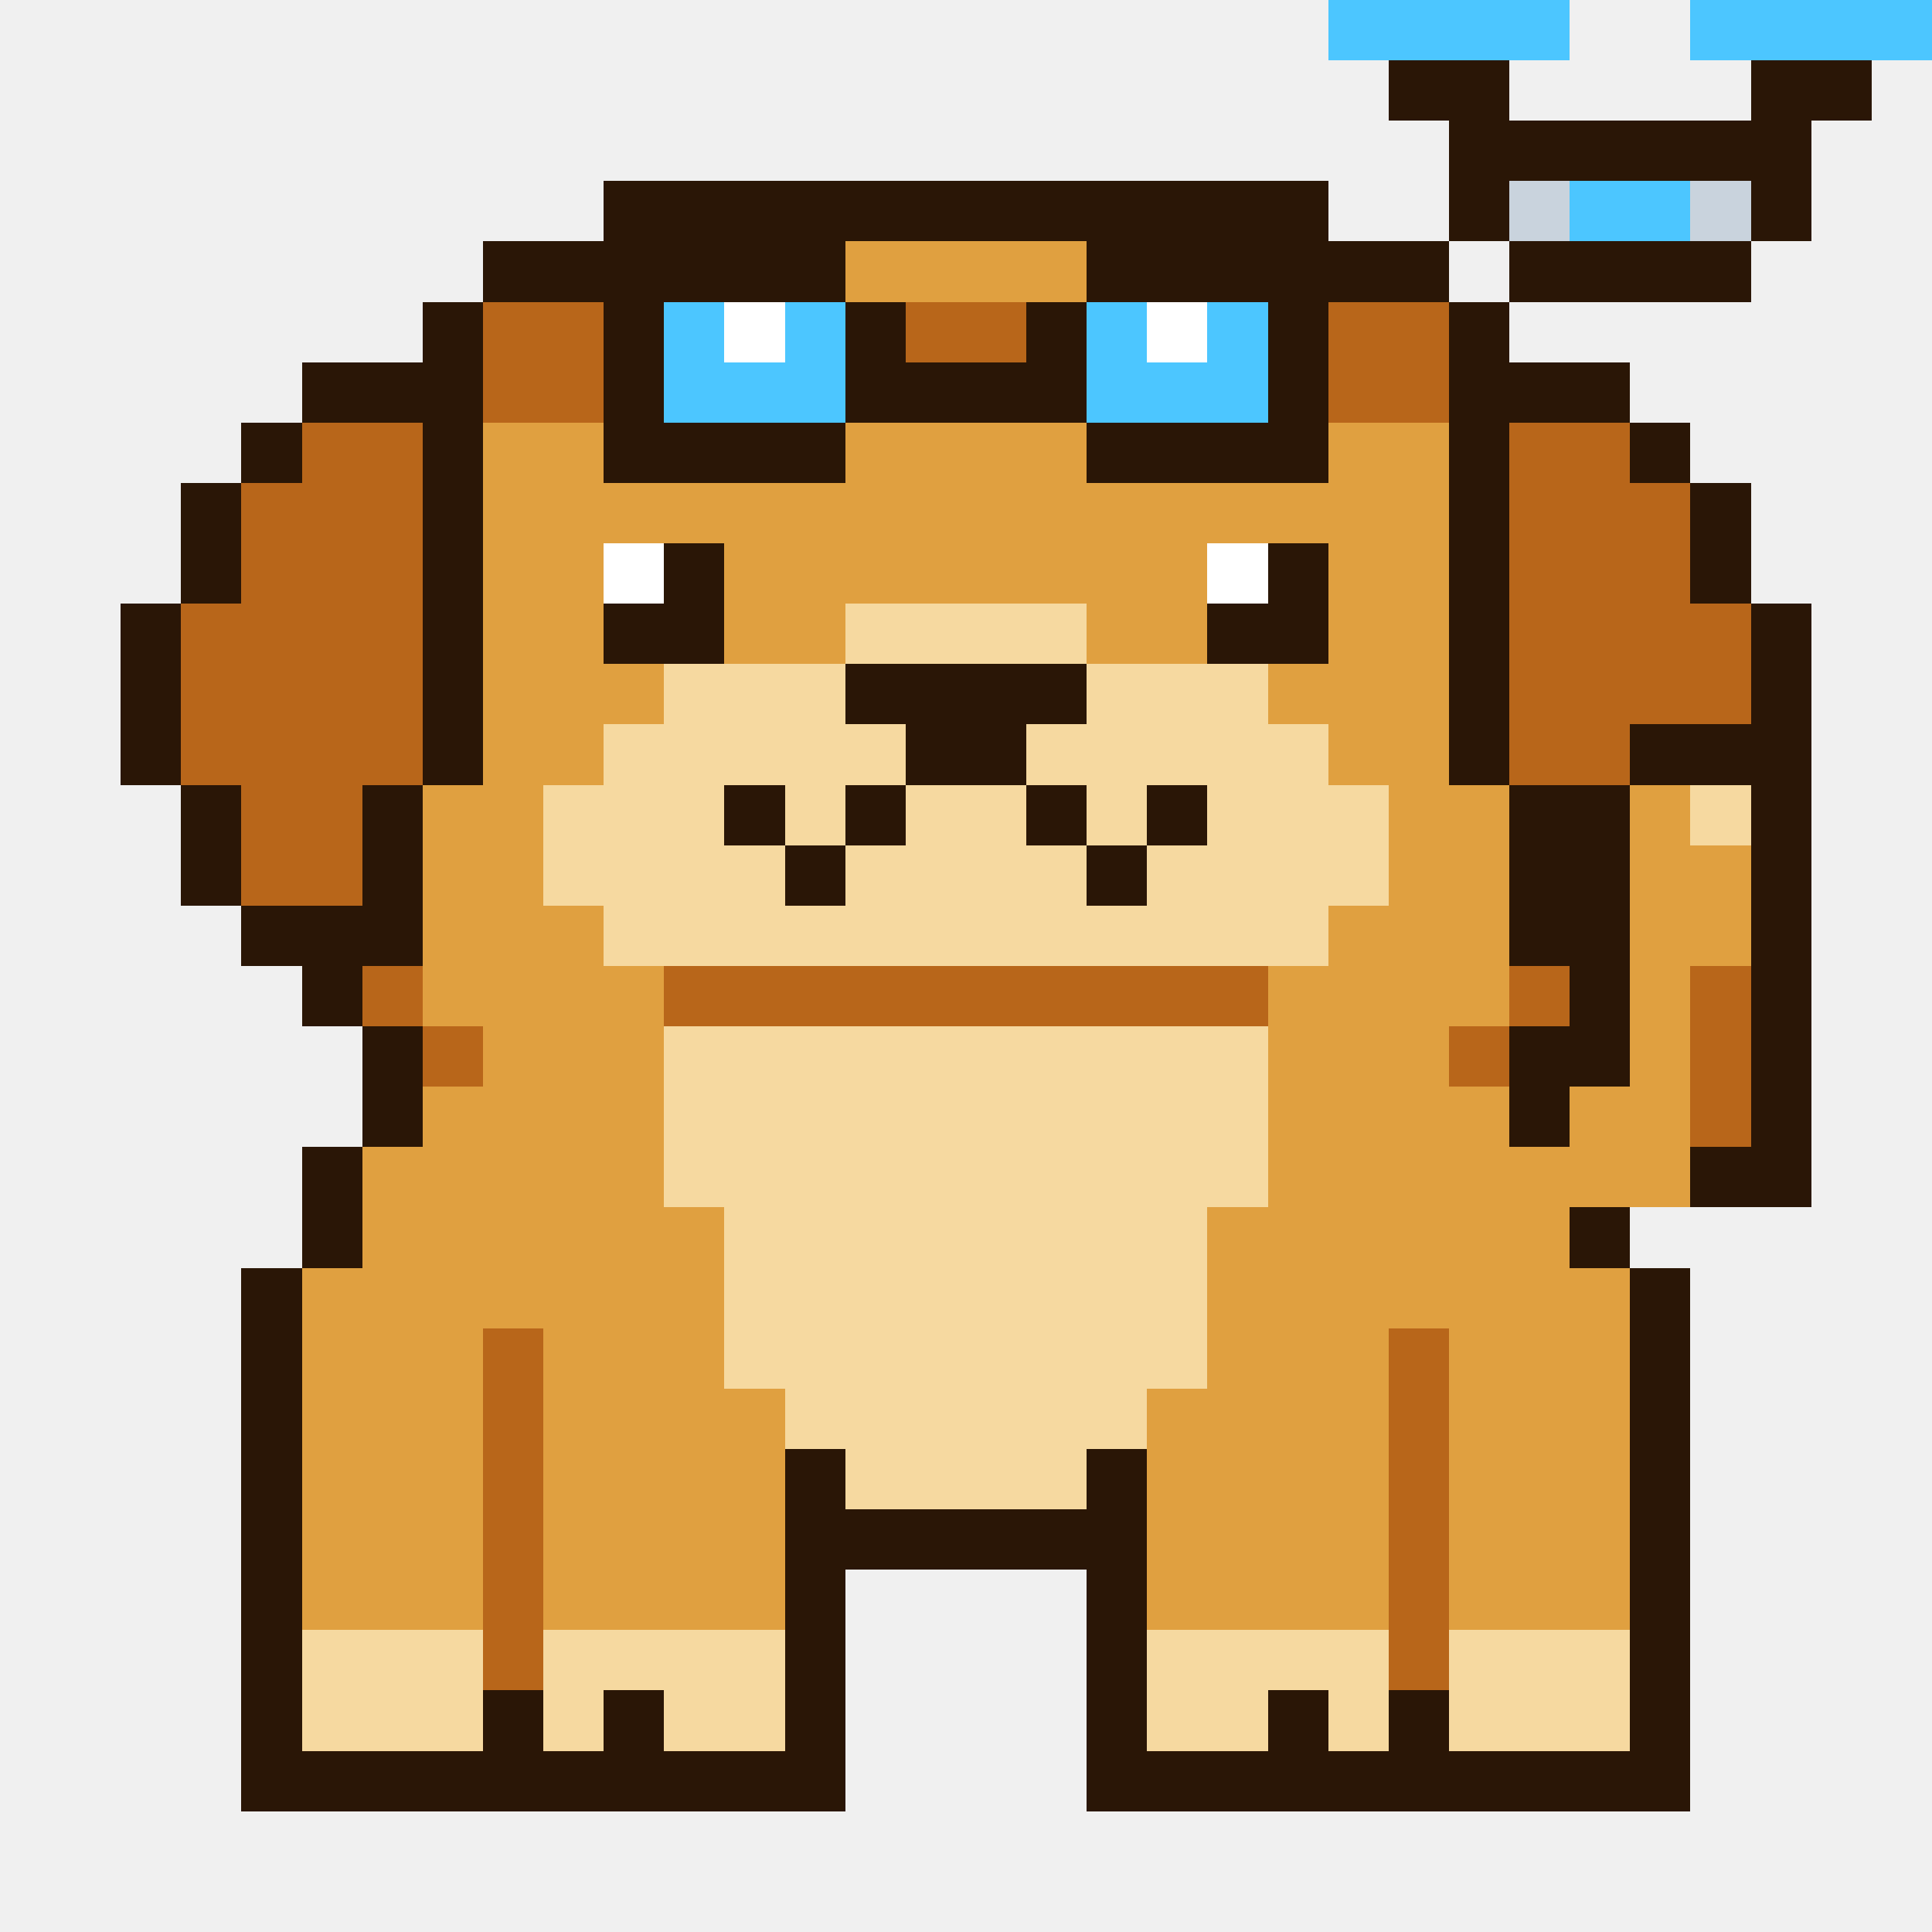
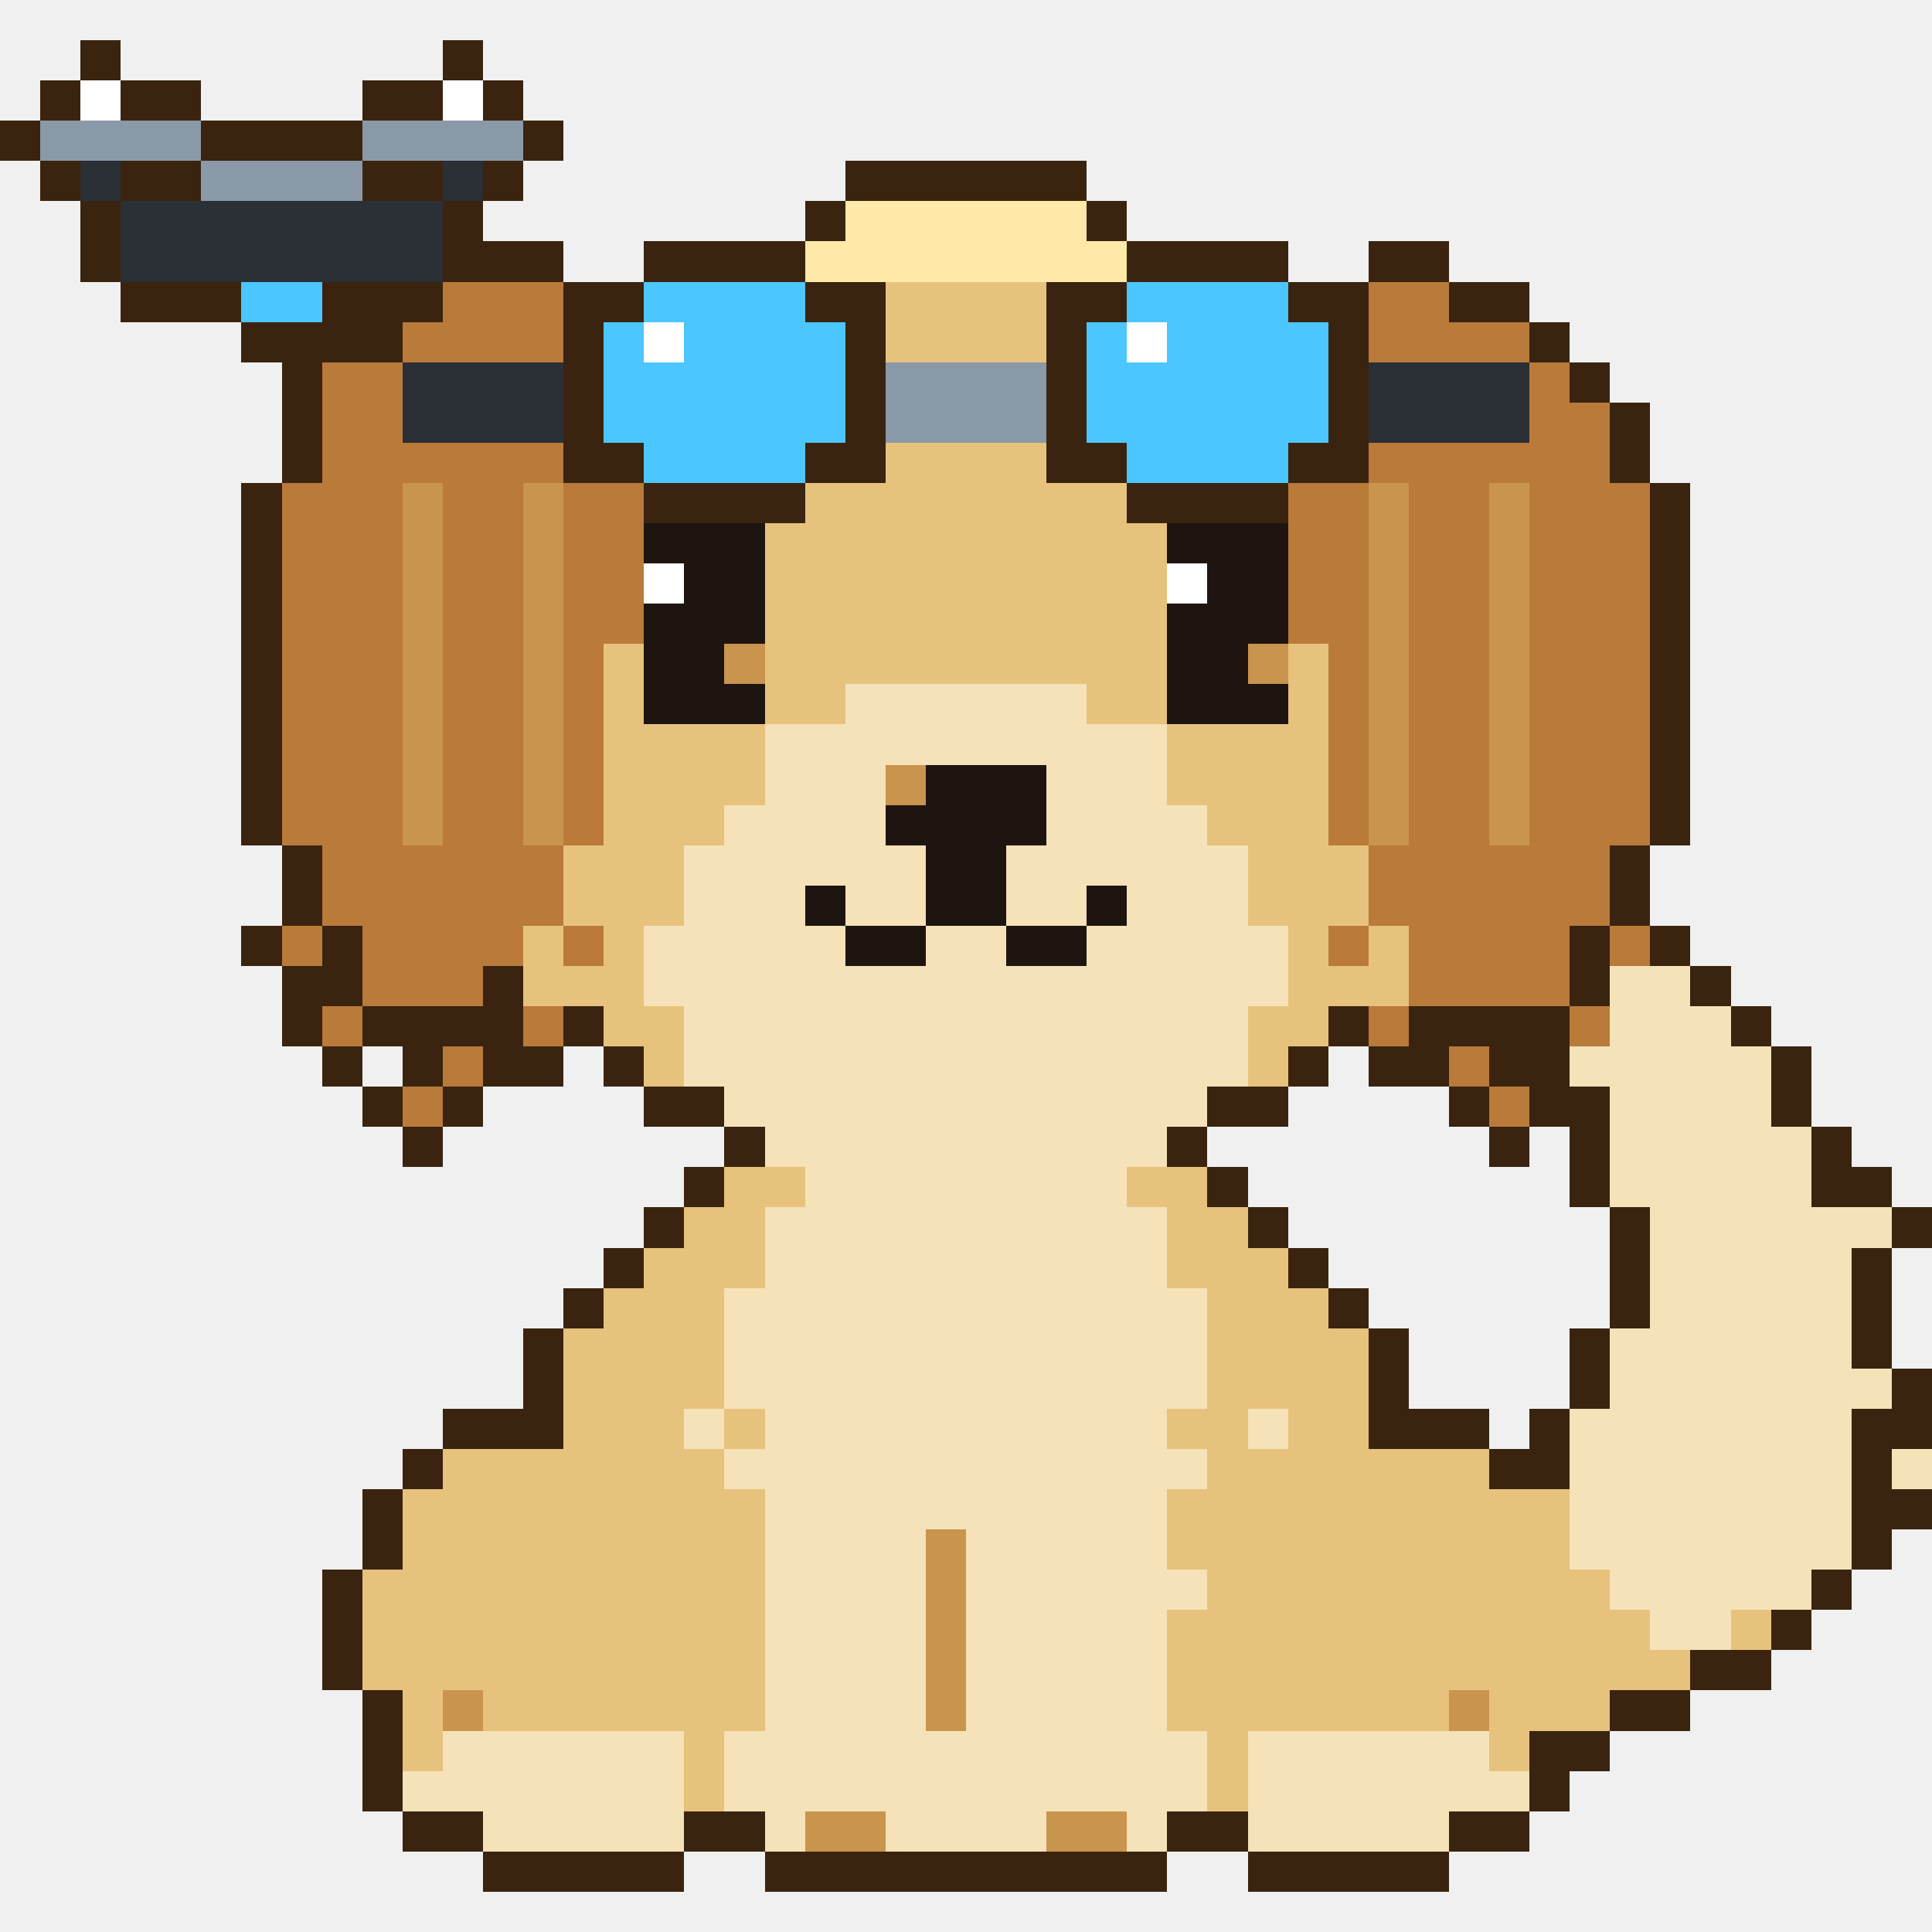
- <svg xmlns="http://www.w3.org/2000/svg" viewBox="0 0 32 32" width="32" height="32" shape-rendering="crispEdges" role="img">
-   <path fill="#2A1606" d="M23 1h2v1h-2zM29 1h2v1h-2zM24 2h6v1h-6zM10 3h12v1h-12zM24 3h1v1h-1zM29 3h1v1h-1zM8 4h6v1h-6zM18 4h6v1h-6zM25 4h4v1h-4zM7 5h1v1h-1zM10 5h1v1h-1zM14 5h1v1h-1zM17 5h1v1h-1zM21 5h1v1h-1zM24 5h1v1h-1zM5 6h3v1h-3zM10 6h1v1h-1zM14 6h4v1h-4zM21 6h1v1h-1zM24 6h3v1h-3zM4 7h1v1h-1zM7 7h1v1h-1zM10 7h4v1h-4zM18 7h4v1h-4zM24 7h1v1h-1zM27 7h1v1h-1zM3 8h1v1h-1zM7 8h1v1h-1zM24 8h1v1h-1zM28 8h1v1h-1zM3 9h1v1h-1zM7 9h1v1h-1zM11 9h1v1h-1zM21 9h1v1h-1zM24 9h1v1h-1zM28 9h1v1h-1zM2 10h1v1h-1zM7 10h1v1h-1zM10 10h2v1h-2zM20 10h2v1h-2zM24 10h1v1h-1zM29 10h1v1h-1zM2 11h1v1h-1zM7 11h1v1h-1zM14 11h4v1h-4zM24 11h1v1h-1zM29 11h1v1h-1zM2 12h1v1h-1zM7 12h1v1h-1zM15 12h2v1h-2zM24 12h1v1h-1zM27 12h3v1h-3zM3 13h1v1h-1zM6 13h1v1h-1zM12 13h1v1h-1zM14 13h1v1h-1zM17 13h1v1h-1zM19 13h1v1h-1zM25 13h2v1h-2zM29 13h1v1h-1zM3 14h1v1h-1zM6 14h1v1h-1zM13 14h1v1h-1zM18 14h1v1h-1zM25 14h2v1h-2zM29 14h1v1h-1zM4 15h3v1h-3zM25 15h2v1h-2zM29 15h1v1h-1zM5 16h1v1h-1zM26 16h1v1h-1zM29 16h1v1h-1zM6 17h1v1h-1zM25 17h2v1h-2zM29 17h1v1h-1zM6 18h1v1h-1zM25 18h1v1h-1zM29 18h1v1h-1zM5 19h1v1h-1zM28 19h2v1h-2zM5 20h1v1h-1zM26 20h1v1h-1zM4 21h1v1h-1zM27 21h1v1h-1zM4 22h1v1h-1zM27 22h1v1h-1zM4 23h1v1h-1zM27 23h1v1h-1zM4 24h1v1h-1zM13 24h1v1h-1zM18 24h1v1h-1zM27 24h1v1h-1zM4 25h1v1h-1zM13 25h6v1h-6zM27 25h1v1h-1zM4 26h1v1h-1zM13 26h1v1h-1zM18 26h1v1h-1zM27 26h1v1h-1zM4 27h1v1h-1zM13 27h1v1h-1zM18 27h1v1h-1zM27 27h1v1h-1zM4 28h1v1h-1zM8 28h1v1h-1zM10 28h1v1h-1zM13 28h1v1h-1zM18 28h1v1h-1zM21 28h1v1h-1zM23 28h1v1h-1zM27 28h1v1h-1zM4 29h10v1h-10zM18 29h10v1h-10z" />
-   <path fill="#B8661A" d="M8 5h2v1h-2zM15 5h2v1h-2zM22 5h2v1h-2zM8 6h2v1h-2zM22 6h2v1h-2zM5 7h2v1h-2zM25 7h2v1h-2zM4 8h3v1h-3zM25 8h3v1h-3zM4 9h3v1h-3zM25 9h3v1h-3zM3 10h4v1h-4zM25 10h4v1h-4zM3 11h4v1h-4zM25 11h4v1h-4zM3 12h4v1h-4zM25 12h2v1h-2zM4 13h2v1h-2zM4 14h2v1h-2zM6 16h1v1h-1zM11 16h10v1h-10zM25 16h1v1h-1zM28 16h1v1h-1zM7 17h1v1h-1zM24 17h1v1h-1zM28 17h1v1h-1zM28 18h1v1h-1zM8 22h1v1h-1zM23 22h1v1h-1zM8 23h1v1h-1zM23 23h1v1h-1zM8 24h1v1h-1zM23 24h1v1h-1zM8 25h1v1h-1zM23 25h1v1h-1zM8 26h1v1h-1zM23 26h1v1h-1zM8 27h1v1h-1zM23 27h1v1h-1z" />
-   <path fill="#E0A040" d="M14 4h4v1h-4zM8 7h2v1h-2zM14 7h4v1h-4zM22 7h2v1h-2zM8 8h16v1h-16zM8 9h2v1h-2zM12 9h8v1h-8zM22 9h2v1h-2zM8 10h2v1h-2zM12 10h2v1h-2zM18 10h2v1h-2zM22 10h2v1h-2zM8 11h3v1h-3zM21 11h3v1h-3zM8 12h2v1h-2zM22 12h2v1h-2zM7 13h2v1h-2zM23 13h2v1h-2zM27 13h1v1h-1zM7 14h2v1h-2zM23 14h2v1h-2zM27 14h2v1h-2zM7 15h3v1h-3zM22 15h3v1h-3zM27 15h2v1h-2zM7 16h4v1h-4zM21 16h4v1h-4zM27 16h1v1h-1zM8 17h3v1h-3zM21 17h3v1h-3zM27 17h1v1h-1zM7 18h4v1h-4zM21 18h4v1h-4zM26 18h2v1h-2zM6 19h5v1h-5zM21 19h7v1h-7zM6 20h6v1h-6zM20 20h6v1h-6zM5 21h7v1h-7zM20 21h7v1h-7zM5 22h3v1h-3zM9 22h3v1h-3zM20 22h3v1h-3zM24 22h3v1h-3zM5 23h3v1h-3zM9 23h4v1h-4zM19 23h4v1h-4zM24 23h3v1h-3zM5 24h3v1h-3zM9 24h4v1h-4zM19 24h4v1h-4zM24 24h3v1h-3zM5 25h3v1h-3zM9 25h4v1h-4zM19 25h4v1h-4zM24 25h3v1h-3zM5 26h3v1h-3zM9 26h4v1h-4zM19 26h4v1h-4zM24 26h3v1h-3z" />
-   <path fill="#F6D9A0" d="M14 10h4v1h-4zM11 11h3v1h-3zM18 11h3v1h-3zM10 12h5v1h-5zM17 12h5v1h-5zM9 13h3v1h-3zM13 13h1v1h-1zM15 13h2v1h-2zM18 13h1v1h-1zM20 13h3v1h-3zM28 13h1v1h-1zM9 14h4v1h-4zM14 14h4v1h-4zM19 14h4v1h-4zM10 15h12v1h-12zM11 17h10v1h-10zM11 18h10v1h-10zM11 19h10v1h-10zM12 20h8v1h-8zM12 21h8v1h-8zM12 22h8v1h-8zM13 23h6v1h-6zM14 24h4v1h-4zM5 27h3v1h-3zM9 27h4v1h-4zM19 27h4v1h-4zM24 27h3v1h-3zM5 28h3v1h-3zM9 28h1v1h-1zM11 28h2v1h-2zM19 28h2v1h-2zM22 28h1v1h-1zM24 28h3v1h-3z" />
-   <path fill="#FFFFFF" d="M12 5h1v1h-1zM19 5h1v1h-1zM10 9h1v1h-1zM20 9h1v1h-1z" />
-   <path fill="#4CC6FF" d="M22 0h4v1h-4zM28 0h4v1h-4zM26 3h2v1h-2zM11 5h1v1h-1zM13 5h1v1h-1zM18 5h1v1h-1zM20 5h1v1h-1zM11 6h3v1h-3zM18 6h3v1h-3z" />
-   <path fill="#C9D3DD" d="M25 3h1v1h-1zM28 3h1v1h-1z" />
+ <svg xmlns="http://www.w3.org/2000/svg" viewBox="0 0 48 48" width="48" height="48" shape-rendering="crispEdges" role="img">
+   <path fill="#3A2410" d="M2 1h1v1h-1zM11 1h1v1h-1zM1 2h1v1h-1zM3 2h2v1h-2zM9 2h2v1h-2zM12 2h1v1h-1zM0 3h1v1h-1zM5 3h4v1h-4zM13 3h1v1h-1zM1 4h1v1h-1zM3 4h2v1h-2zM9 4h2v1h-2zM12 4h1v1h-1zM21 4h6v1h-6zM2 5h1v1h-1zM11 5h1v1h-1zM20 5h1v1h-1zM27 5h1v1h-1zM2 6h1v1h-1zM11 6h3v1h-3zM16 6h4v1h-4zM28 6h4v1h-4zM34 6h2v1h-2zM3 7h3v1h-3zM8 7h3v1h-3zM14 7h2v1h-2zM20 7h2v1h-2zM26 7h2v1h-2zM32 7h2v1h-2zM36 7h2v1h-2zM6 8h4v1h-4zM14 8h1v1h-1zM21 8h1v1h-1zM26 8h1v1h-1zM33 8h1v1h-1zM38 8h1v1h-1zM7 9h1v1h-1zM14 9h1v1h-1zM21 9h1v1h-1zM26 9h1v1h-1zM33 9h1v1h-1zM39 9h1v1h-1zM7 10h1v1h-1zM14 10h1v1h-1zM21 10h1v1h-1zM26 10h1v1h-1zM33 10h1v1h-1zM40 10h1v1h-1zM7 11h1v1h-1zM14 11h2v1h-2zM20 11h2v1h-2zM26 11h2v1h-2zM32 11h2v1h-2zM40 11h1v1h-1zM6 12h1v1h-1zM16 12h4v1h-4zM28 12h4v1h-4zM41 12h1v1h-1zM6 13h1v1h-1zM41 13h1v1h-1zM6 14h1v1h-1zM41 14h1v1h-1zM6 15h1v1h-1zM41 15h1v1h-1zM6 16h1v1h-1zM41 16h1v1h-1zM6 17h1v1h-1zM41 17h1v1h-1zM6 18h1v1h-1zM41 18h1v1h-1zM6 19h1v1h-1zM41 19h1v1h-1zM6 20h1v1h-1zM41 20h1v1h-1zM7 21h1v1h-1zM40 21h1v1h-1zM7 22h1v1h-1zM40 22h1v1h-1zM6 23h1v1h-1zM8 23h1v1h-1zM39 23h1v1h-1zM41 23h1v1h-1zM7 24h2v1h-2zM12 24h1v1h-1zM39 24h1v1h-1zM42 24h1v1h-1zM7 25h1v1h-1zM9 25h4v1h-4zM14 25h1v1h-1zM33 25h1v1h-1zM35 25h4v1h-4zM43 25h1v1h-1zM8 26h1v1h-1zM10 26h1v1h-1zM12 26h2v1h-2zM15 26h1v1h-1zM32 26h1v1h-1zM34 26h2v1h-2zM37 26h2v1h-2zM44 26h1v1h-1zM9 27h1v1h-1zM11 27h1v1h-1zM16 27h2v1h-2zM30 27h2v1h-2zM36 27h1v1h-1zM38 27h2v1h-2zM44 27h1v1h-1zM10 28h1v1h-1zM18 28h1v1h-1zM29 28h1v1h-1zM37 28h1v1h-1zM39 28h1v1h-1zM45 28h1v1h-1zM17 29h1v1h-1zM30 29h1v1h-1zM39 29h1v1h-1zM45 29h2v1h-2zM16 30h1v1h-1zM31 30h1v1h-1zM40 30h1v1h-1zM47 30h1v1h-1zM15 31h1v1h-1zM32 31h1v1h-1zM40 31h1v1h-1zM46 31h1v1h-1zM14 32h1v1h-1zM33 32h1v1h-1zM40 32h1v1h-1zM46 32h1v1h-1zM13 33h1v1h-1zM34 33h1v1h-1zM39 33h1v1h-1zM46 33h1v1h-1zM13 34h1v1h-1zM34 34h1v1h-1zM39 34h1v1h-1zM47 34h1v1h-1zM11 35h3v1h-3zM34 35h3v1h-3zM38 35h1v1h-1zM46 35h2v1h-2zM10 36h1v1h-1zM37 36h2v1h-2zM46 36h1v1h-1zM9 37h1v1h-1zM46 37h2v1h-2zM9 38h1v1h-1zM46 38h1v1h-1zM8 39h1v1h-1zM45 39h1v1h-1zM8 40h1v1h-1zM44 40h1v1h-1zM8 41h1v1h-1zM42 41h2v1h-2zM9 42h1v1h-1zM40 42h2v1h-2zM9 43h1v1h-1zM38 43h2v1h-2zM9 44h1v1h-1zM38 44h1v1h-1zM10 45h2v1h-2zM17 45h2v1h-2zM29 45h2v1h-2zM36 45h2v1h-2zM12 46h5v1h-5zM19 46h10v1h-10zM31 46h5v1h-5z" />
+   <path fill="#C9944E" d="M10 12h1v1h-1zM13 12h1v1h-1zM34 12h1v1h-1zM37 12h1v1h-1zM10 13h1v1h-1zM13 13h1v1h-1zM34 13h1v1h-1zM37 13h1v1h-1zM10 14h1v1h-1zM13 14h1v1h-1zM34 14h1v1h-1zM37 14h1v1h-1zM10 15h1v1h-1zM13 15h1v1h-1zM34 15h1v1h-1zM37 15h1v1h-1zM10 16h1v1h-1zM13 16h1v1h-1zM18 16h1v1h-1zM31 16h1v1h-1zM34 16h1v1h-1zM37 16h1v1h-1zM10 17h1v1h-1zM13 17h1v1h-1zM34 17h1v1h-1zM37 17h1v1h-1zM10 18h1v1h-1zM13 18h1v1h-1zM34 18h1v1h-1zM37 18h1v1h-1zM10 19h1v1h-1zM13 19h1v1h-1zM22 19h1v1h-1zM34 19h1v1h-1zM37 19h1v1h-1zM10 20h1v1h-1zM13 20h1v1h-1zM34 20h1v1h-1zM37 20h1v1h-1zM23 38h1v1h-1zM23 39h1v1h-1zM23 40h1v1h-1zM23 41h1v1h-1zM11 42h1v1h-1zM23 42h1v1h-1zM36 42h1v1h-1zM20 45h2v1h-2zM26 45h2v1h-2z" />
+   <path fill="#B97A3A" d="M11 7h3v1h-3zM34 7h2v1h-2zM10 8h4v1h-4zM34 8h4v1h-4zM8 9h2v1h-2zM38 9h1v1h-1zM8 10h2v1h-2zM38 10h2v1h-2zM8 11h6v1h-6zM34 11h6v1h-6zM7 12h3v1h-3zM11 12h2v1h-2zM14 12h2v1h-2zM32 12h2v1h-2zM35 12h2v1h-2zM38 12h3v1h-3zM7 13h3v1h-3zM11 13h2v1h-2zM14 13h2v1h-2zM32 13h2v1h-2zM35 13h2v1h-2zM38 13h3v1h-3zM7 14h3v1h-3zM11 14h2v1h-2zM14 14h2v1h-2zM32 14h2v1h-2zM35 14h2v1h-2zM38 14h3v1h-3zM7 15h3v1h-3zM11 15h2v1h-2zM14 15h2v1h-2zM32 15h2v1h-2zM35 15h2v1h-2zM38 15h3v1h-3zM7 16h3v1h-3zM11 16h2v1h-2zM14 16h1v1h-1zM33 16h1v1h-1zM35 16h2v1h-2zM38 16h3v1h-3zM7 17h3v1h-3zM11 17h2v1h-2zM14 17h1v1h-1zM33 17h1v1h-1zM35 17h2v1h-2zM38 17h3v1h-3zM7 18h3v1h-3zM11 18h2v1h-2zM14 18h1v1h-1zM33 18h1v1h-1zM35 18h2v1h-2zM38 18h3v1h-3zM7 19h3v1h-3zM11 19h2v1h-2zM14 19h1v1h-1zM33 19h1v1h-1zM35 19h2v1h-2zM38 19h3v1h-3zM7 20h3v1h-3zM11 20h2v1h-2zM14 20h1v1h-1zM33 20h1v1h-1zM35 20h2v1h-2zM38 20h3v1h-3zM8 21h6v1h-6zM34 21h6v1h-6zM8 22h6v1h-6zM34 22h6v1h-6zM7 23h1v1h-1zM9 23h4v1h-4zM14 23h1v1h-1zM33 23h1v1h-1zM35 23h4v1h-4zM40 23h1v1h-1zM9 24h3v1h-3zM35 24h4v1h-4zM8 25h1v1h-1zM13 25h1v1h-1zM34 25h1v1h-1zM39 25h1v1h-1zM11 26h1v1h-1zM36 26h1v1h-1zM10 27h1v1h-1zM37 27h1v1h-1z" />
+   <path fill="#E7C27D" d="M22 7h4v1h-4zM22 8h4v1h-4zM22 11h4v1h-4zM20 12h8v1h-8zM19 13h10v1h-10zM19 14h10v1h-10zM19 15h10v1h-10zM15 16h1v1h-1zM19 16h10v1h-10zM32 16h1v1h-1zM15 17h1v1h-1zM19 17h2v1h-2zM27 17h2v1h-2zM32 17h1v1h-1zM15 18h4v1h-4zM29 18h4v1h-4zM15 19h4v1h-4zM29 19h4v1h-4zM15 20h3v1h-3zM30 20h3v1h-3zM14 21h3v1h-3zM31 21h3v1h-3zM14 22h3v1h-3zM31 22h3v1h-3zM13 23h1v1h-1zM15 23h1v1h-1zM32 23h1v1h-1zM34 23h1v1h-1zM13 24h3v1h-3zM32 24h3v1h-3zM15 25h2v1h-2zM31 25h2v1h-2zM16 26h1v1h-1zM31 26h1v1h-1zM18 29h2v1h-2zM28 29h2v1h-2zM17 30h2v1h-2zM29 30h2v1h-2zM16 31h3v1h-3zM29 31h3v1h-3zM15 32h3v1h-3zM30 32h3v1h-3zM14 33h4v1h-4zM30 33h4v1h-4zM14 34h4v1h-4zM30 34h4v1h-4zM14 35h3v1h-3zM18 35h1v1h-1zM29 35h2v1h-2zM32 35h2v1h-2zM11 36h7v1h-7zM30 36h7v1h-7zM10 37h9v1h-9zM29 37h10v1h-10zM10 38h9v1h-9zM29 38h10v1h-10zM9 39h10v1h-10zM30 39h10v1h-10zM9 40h10v1h-10zM29 40h12v1h-12zM43 40h1v1h-1zM9 41h10v1h-10zM29 41h13v1h-13zM10 42h1v1h-1zM12 42h7v1h-7zM29 42h7v1h-7zM37 42h3v1h-3zM10 43h1v1h-1zM17 43h1v1h-1zM30 43h1v1h-1zM37 43h1v1h-1zM17 44h1v1h-1zM30 44h1v1h-1z" />
+   <path fill="#F5E2B8" d="M21 17h6v1h-6zM19 18h10v1h-10zM19 19h3v1h-3zM26 19h3v1h-3zM18 20h4v1h-4zM26 20h4v1h-4zM17 21h6v1h-6zM25 21h6v1h-6zM17 22h3v1h-3zM21 22h2v1h-2zM25 22h2v1h-2zM28 22h3v1h-3zM16 23h5v1h-5zM23 23h2v1h-2zM27 23h5v1h-5zM16 24h16v1h-16zM40 24h2v1h-2zM17 25h14v1h-14zM40 25h3v1h-3zM17 26h14v1h-14zM39 26h5v1h-5zM18 27h12v1h-12zM40 27h4v1h-4zM19 28h10v1h-10zM40 28h5v1h-5zM20 29h8v1h-8zM40 29h5v1h-5zM19 30h10v1h-10zM41 30h6v1h-6zM19 31h10v1h-10zM41 31h5v1h-5zM18 32h12v1h-12zM41 32h5v1h-5zM18 33h12v1h-12zM40 33h6v1h-6zM18 34h12v1h-12zM40 34h7v1h-7zM17 35h1v1h-1zM19 35h10v1h-10zM31 35h1v1h-1zM39 35h7v1h-7zM18 36h12v1h-12zM39 36h7v1h-7zM47 36h1v1h-1zM19 37h10v1h-10zM39 37h7v1h-7zM19 38h4v1h-4zM24 38h5v1h-5zM39 38h7v1h-7zM19 39h4v1h-4zM24 39h6v1h-6zM40 39h5v1h-5zM19 40h4v1h-4zM24 40h5v1h-5zM41 40h2v1h-2zM19 41h4v1h-4zM24 41h5v1h-5zM19 42h4v1h-4zM24 42h5v1h-5zM11 43h6v1h-6zM18 43h12v1h-12zM31 43h6v1h-6zM10 44h7v1h-7zM18 44h12v1h-12zM31 44h7v1h-7zM12 45h5v1h-5zM19 45h1v1h-1zM22 45h4v1h-4zM28 45h1v1h-1zM31 45h5v1h-5z" />
+   <path fill="#1E1410" d="M16 13h3v1h-3zM29 13h3v1h-3zM17 14h2v1h-2zM30 14h2v1h-2zM16 15h3v1h-3zM29 15h3v1h-3zM16 16h2v1h-2zM29 16h2v1h-2zM16 17h3v1h-3zM29 17h3v1h-3zM23 19h3v1h-3zM22 20h4v1h-4zM23 21h2v1h-2zM20 22h1v1h-1zM23 22h2v1h-2zM27 22h1v1h-1zM21 23h2v1h-2zM25 23h2v1h-2z" />
+   <path fill="#FFFFFF" d="M2 2h1v1h-1zM11 2h1v1h-1zM16 8h1v1h-1zM28 8h1v1h-1zM16 14h1v1h-1zM29 14h1v1h-1z" />
+   <path fill="#4CC6FF" d="M6 7h2v1h-2zM16 7h4v1h-4zM28 7h4v1h-4zM15 8h1v1h-1zM17 8h4v1h-4zM27 8h1v1h-1zM29 8h4v1h-4zM15 9h6v1h-6zM27 9h6v1h-6zM15 10h6v1h-6zM27 10h6v1h-6zM16 11h4v1h-4zM28 11h4v1h-4z" />
+   <path fill="#8A99A8" d="M1 3h4v1h-4zM9 3h4v1h-4zM5 4h4v1h-4zM22 9h4v1h-4zM22 10h4v1h-4z" />
+   <path fill="#2B2F36" d="M2 4h1v1h-1zM11 4h1v1h-1zM3 5h8v1h-8zM3 6h8v1h-8zM10 9h4v1h-4zM34 9h4v1h-4zM10 10h4v1h-4zM34 10h4v1h-4z" />
+   <path fill="#FFE9A8" d="M21 5h6v1h-6zM20 6h8v1h-8z" />
</svg>
